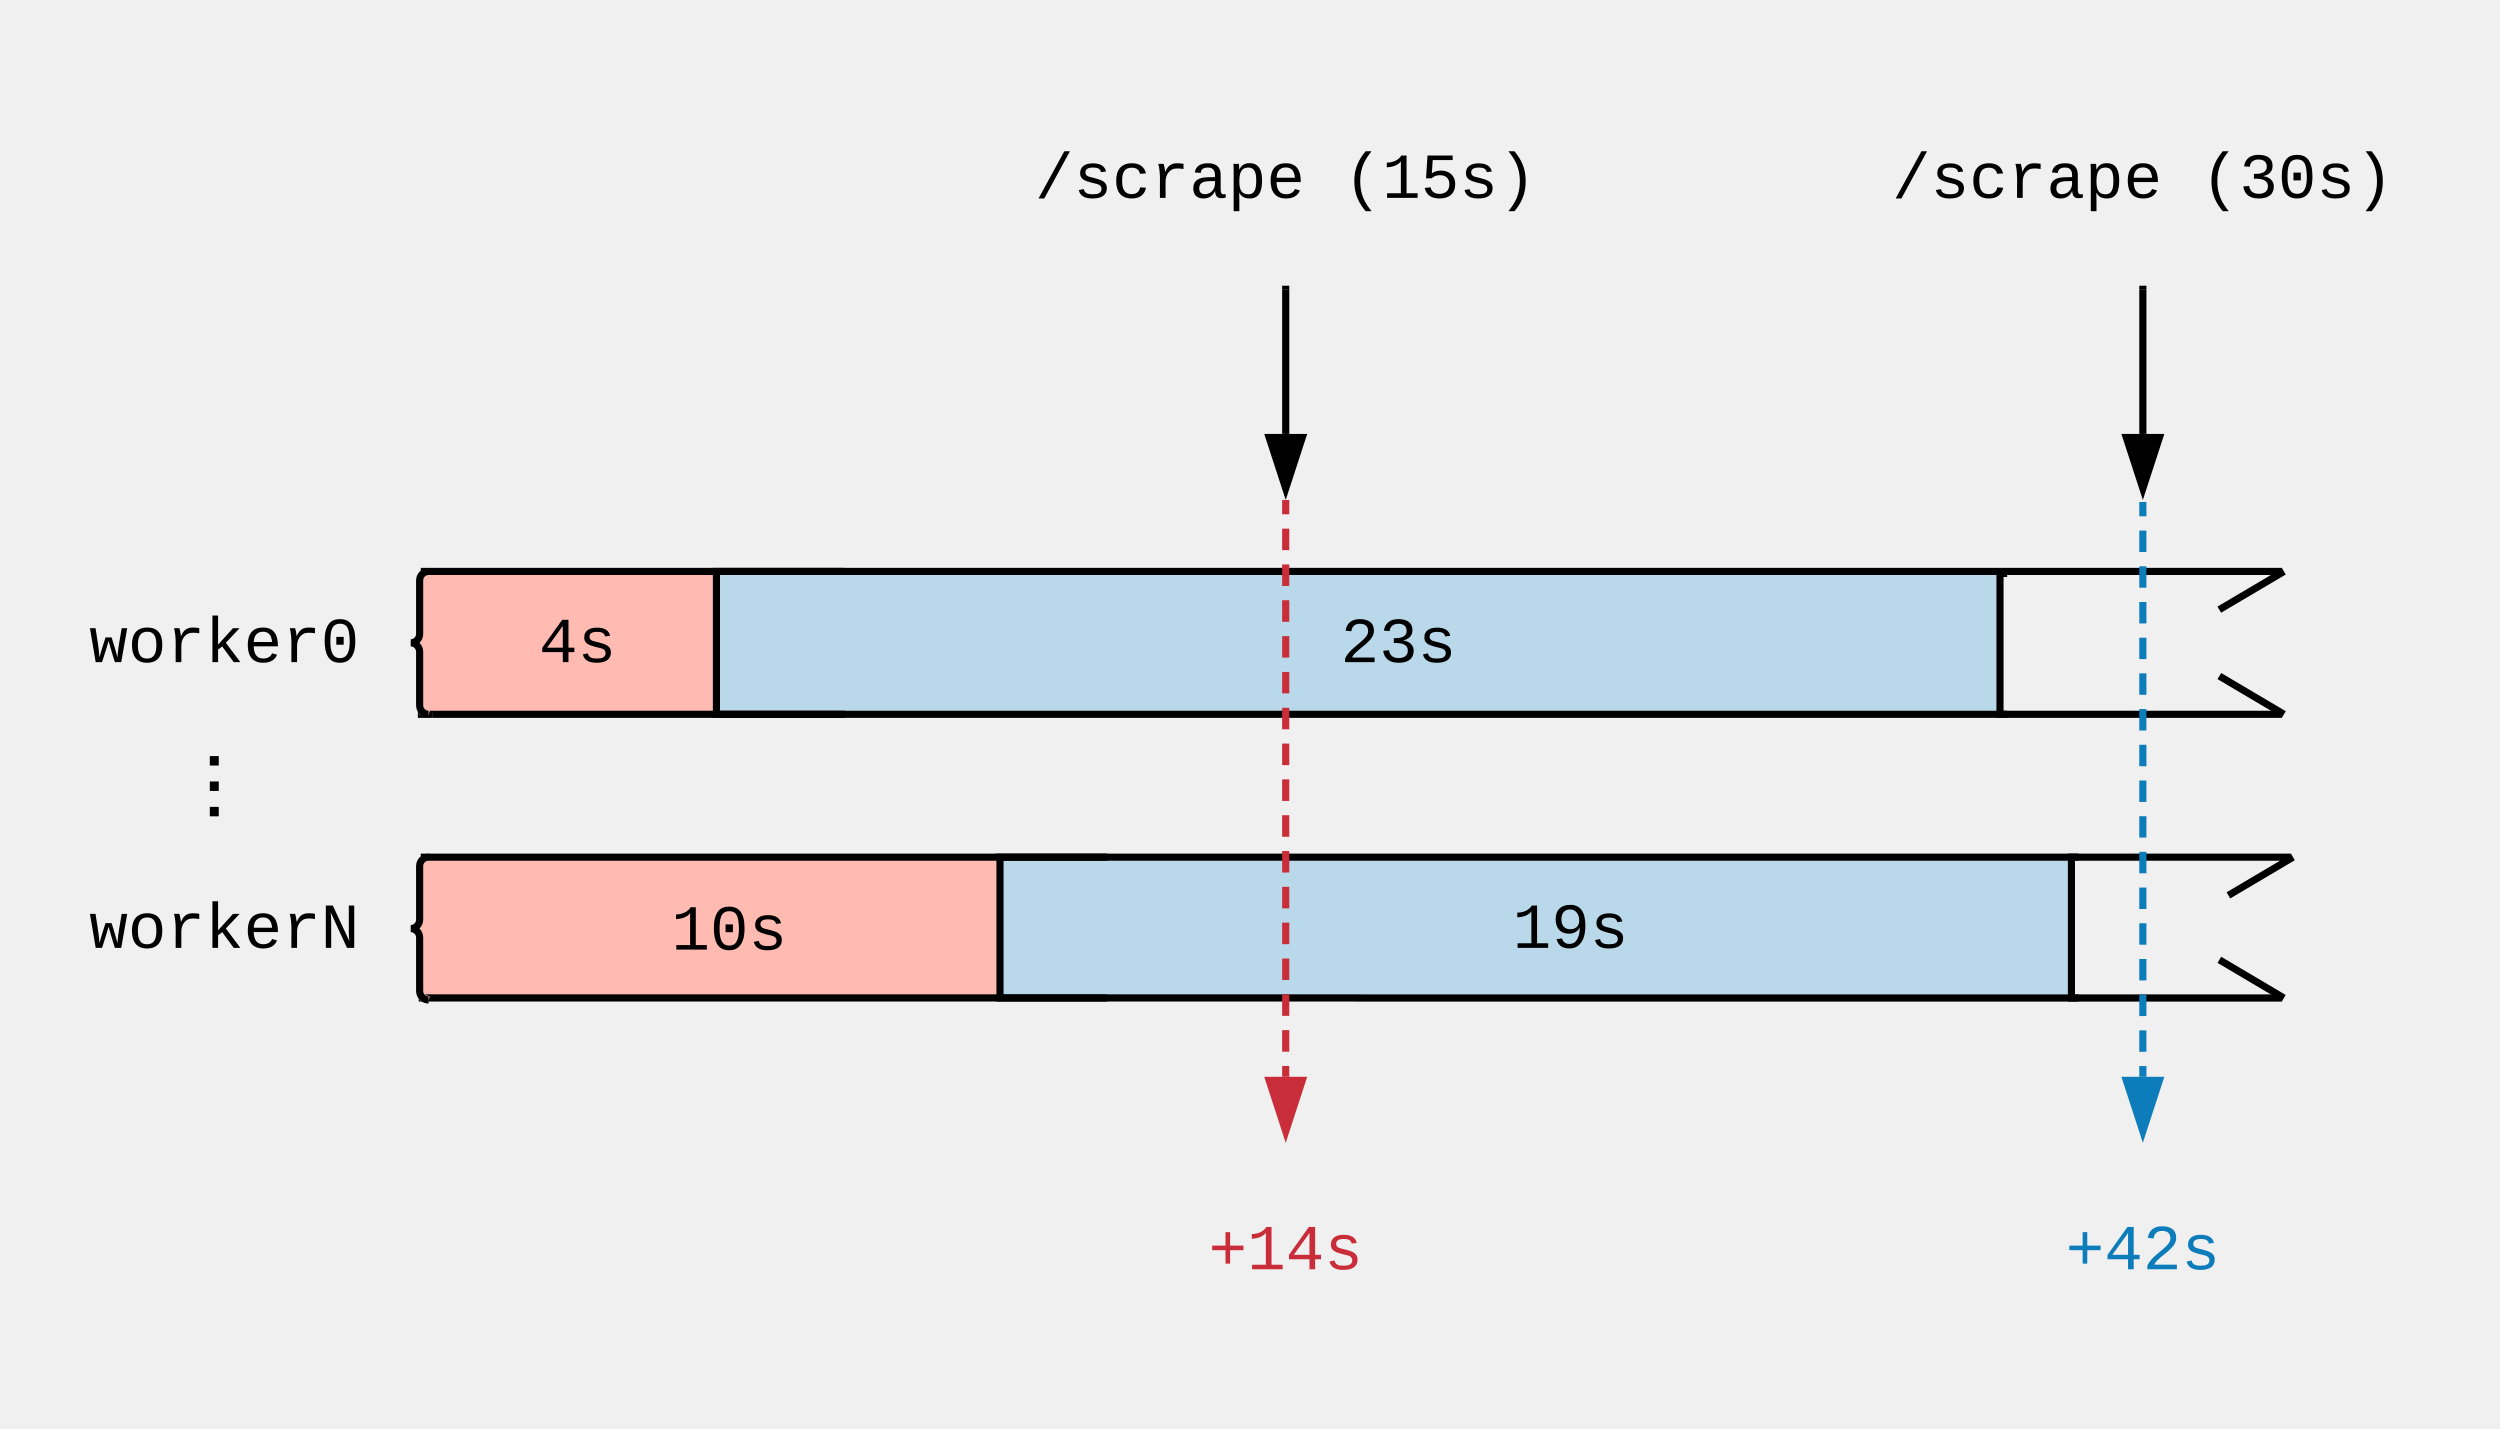
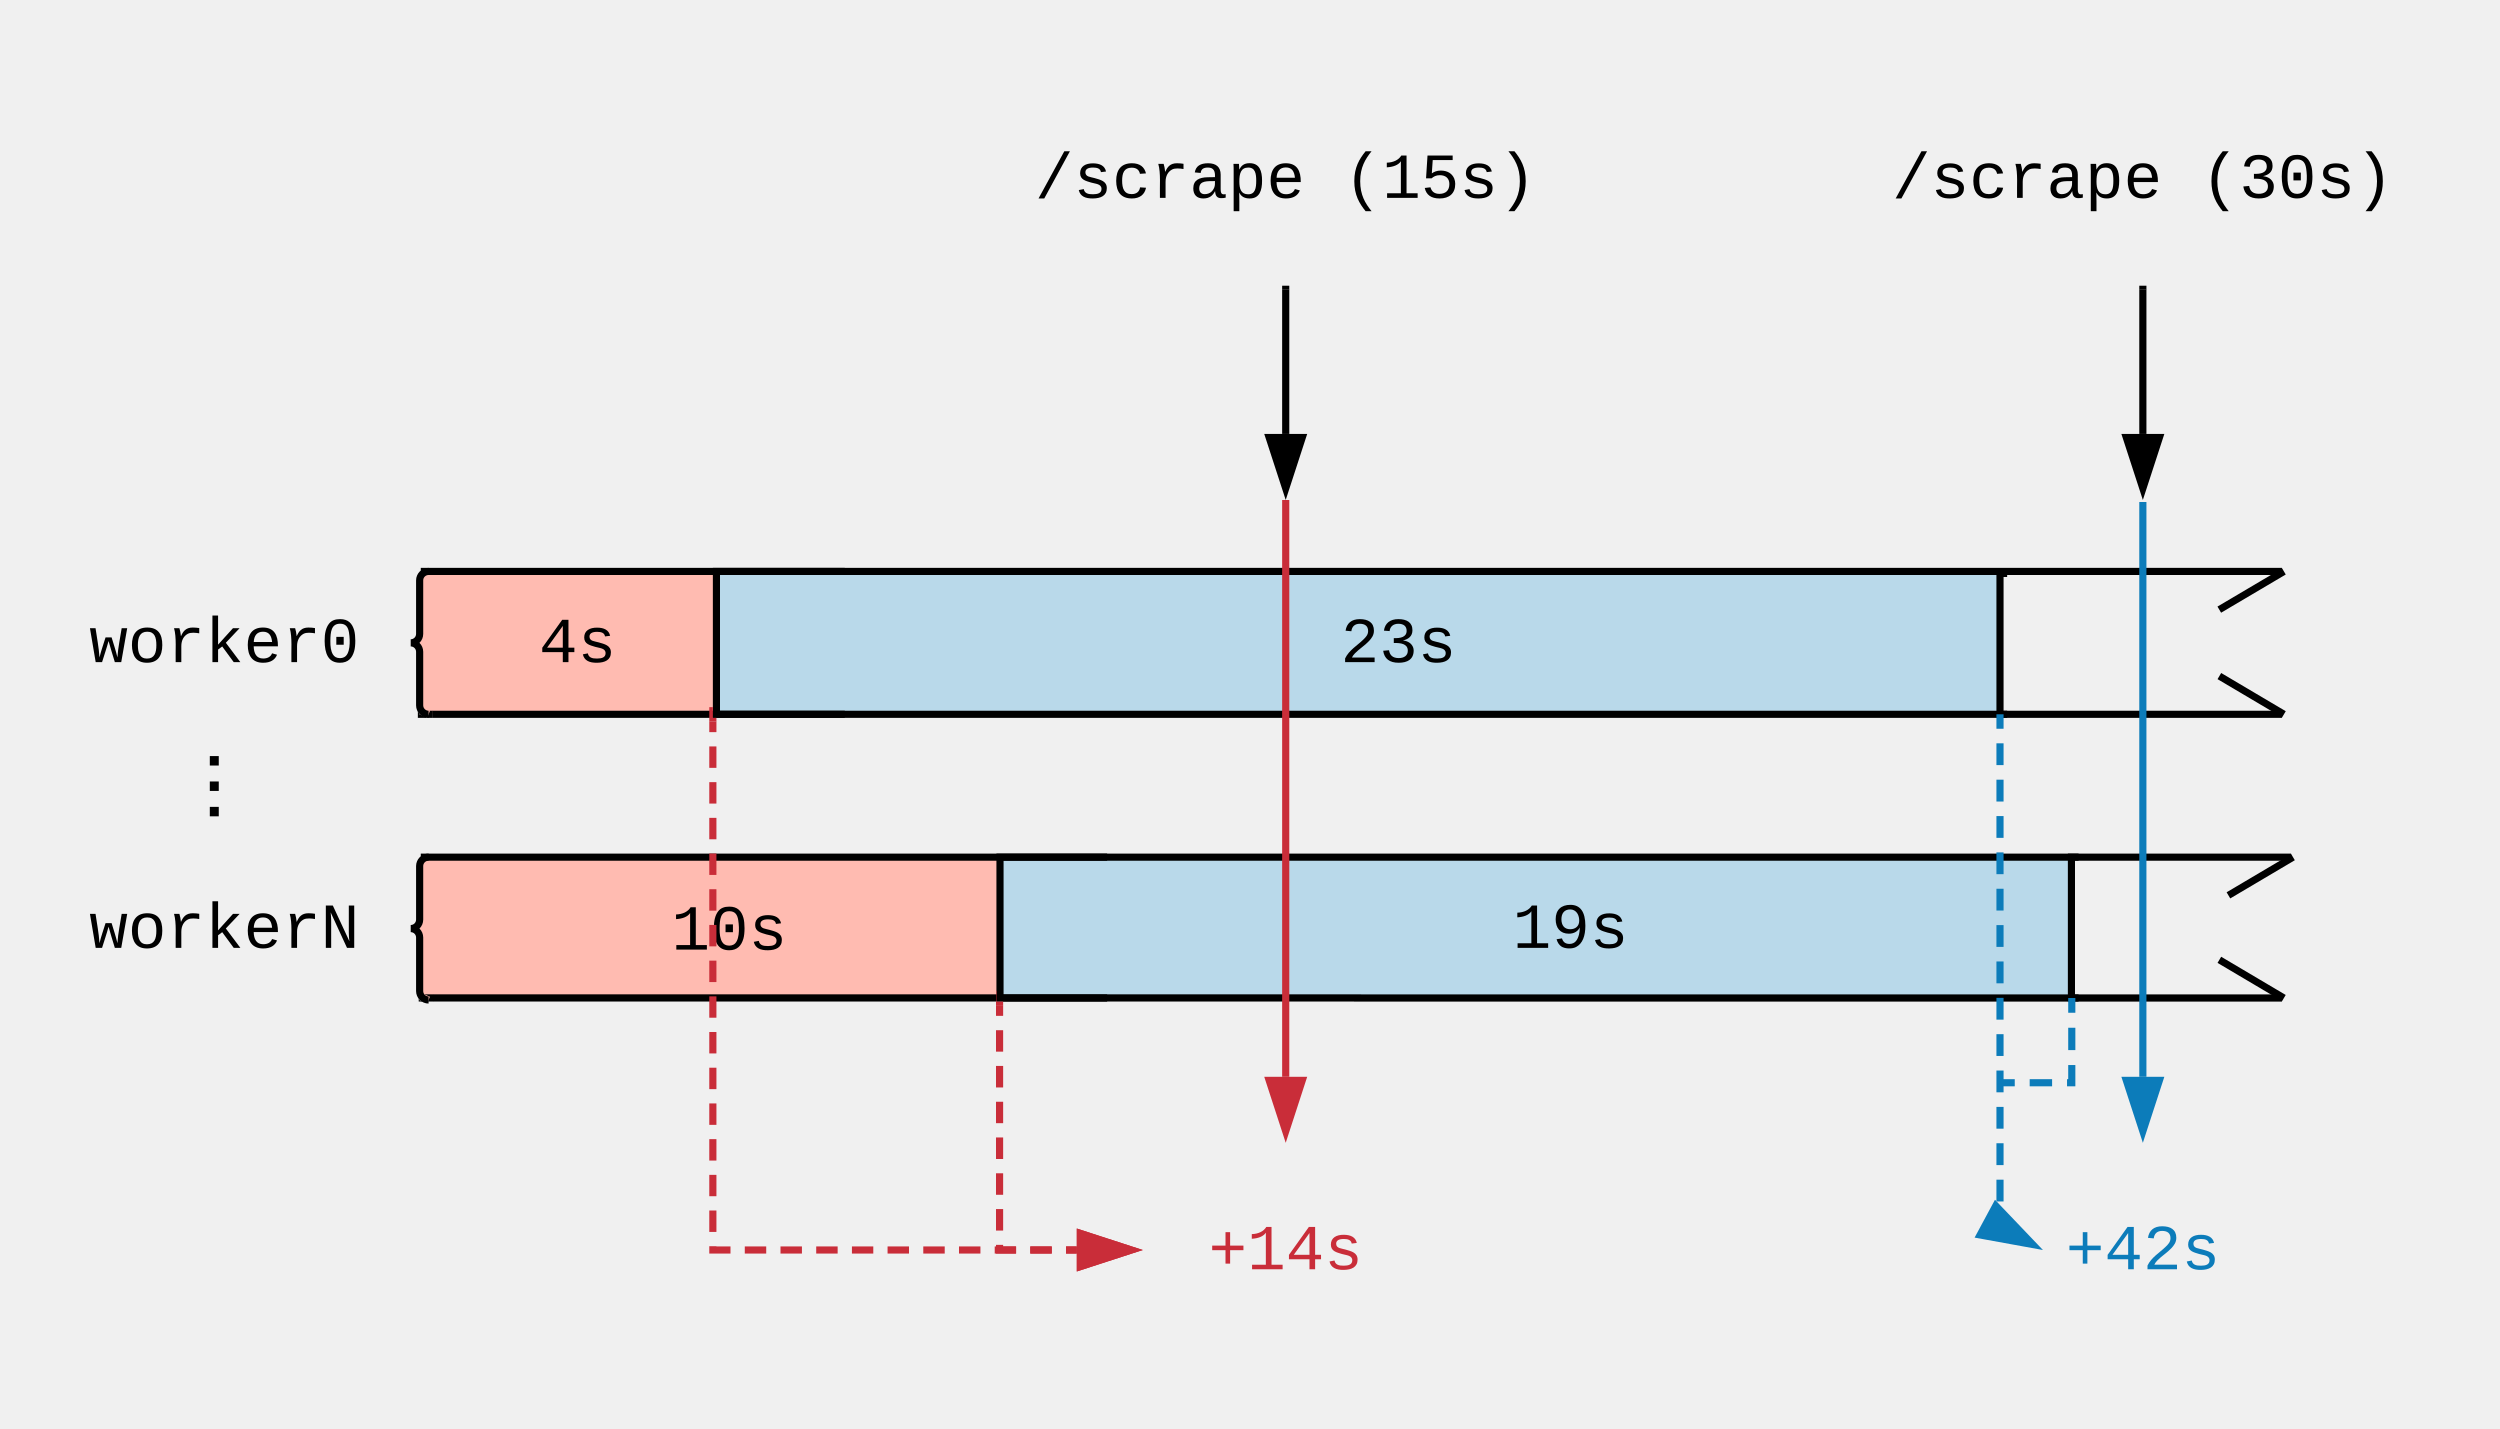
<svg xmlns="http://www.w3.org/2000/svg" xmlns:ns1="lucid" xmlns:xlink="http://www.w3.org/1999/xlink" width="700" height="400">
  <g transform="translate(-40 0)" ns1:page-tab-id="0_0">
    <path d="M157.54 160h83.07v40h-83.06z" fill="#ffbbb1" />
    <path d="M165.85 160h-8.3v40h8.3" stroke="#000" stroke-opacity="0" stroke-width="2" fill="none" />
    <use xlink:href="#a" transform="matrix(1,0,0,1,167.7332,165) translate(23.19824 20.39648)" />
    <path d="M157.54 240H320v40H157.54z" fill="#ffbbb1" />
    <path d="M173.8 240h-16.26v40h16.25" stroke="#000" stroke-opacity="0" stroke-width="2" fill="none" />
    <use xlink:href="#b" transform="matrix(1,0,0,1,172.6953,245) translate(55.29736 20.89648)" />
    <path d="M240.6 160H600v40H240.6z" fill="#3aa6dd" fill-opacity=".3" />
    <path d="M276.54 160H240.6v40h35.94" stroke="#000" stroke-width="2" fill="none" />
    <use xlink:href="#c" transform="matrix(1,0,0,1,268.0674,165) translate(147.2974 20.39648)" />
    <path d="M320 240h300v39.44H320z" fill="#3aa6dd" fill-opacity=".3" />
    <path d="M350 240h-30v39.44h30" stroke="#000" stroke-width="2" fill="none" />
    <use xlink:href="#d" transform="matrix(1,0,0,1,343.75,245) translate(119.7974 20.39648)" />
    <path d="M400 81v40.5" stroke="#000" stroke-width="2" fill="none" />
    <path d="M401 81.03h-2V80h2z" />
    <path d="M400 136.76l-4.64-14.26h9.28z" stroke="#000" stroke-width="2" />
    <path d="M60 160h100v40H60z" fill="none" />
    <path d="M160 200c-1.38 0-2.5-1.12-2.5-2.5v-15c0-1.38-1.12-2.5-2.5-2.5 1.38 0 2.5-1.12 2.5-2.5v-15c0-1.38 1.12-2.5 2.5-2.5" stroke="#000" stroke-width="2" fill="none" />
    <use xlink:href="#e" transform="matrix(1,0,0,1,65,165) translate(0 20.39648)" />
    <path d="M60 240h100v40H60z" fill="none" />
    <path d="M160 280c-1.38 0-2.5-1.12-2.5-2.5v-15c0-1.38-1.12-2.5-2.5-2.5 1.38 0 2.5-1.12 2.5-2.5v-15c0-1.38 1.12-2.5 2.5-2.5" stroke="#000" stroke-width="2" fill="none" />
    <use xlink:href="#f" transform="matrix(1,0,0,1,65,245) translate(0 20.39648)" />
    <path d="M157.82 160h521.13" stroke="#000" stroke-width="2" fill="none" />
    <path />
    <path d="M661.4 170.7l18.1-10.7M157.82 240H681.5" stroke="#000" stroke-width="2" fill="none" />
    <path />
    <path d="M663.96 250.7l18.08-10.7M161 200h517.95" stroke="#000" stroke-width="2" fill="none" />
    <path d="M161.03 201H157v-2h.04l.43 1.03 2.15.9.76-1.85-.18-.08h.83z" />
    <path d="M661.42 189.3L679.5 200M161.24 279.42h258.88v.02h258.83" stroke="#000" stroke-width="2" fill="none" />
    <path d="M157.47 280.03l.93.4h-1.16v-.94zm3.8.4h-1.44l.55-1.35-1.38-.58-.04-.08h2.3z" />
    <path d="M661.42 268.75l18.07 10.7" stroke="#000" stroke-width="2" fill="none" />
    <path d="M320 20h160v60H320z" stroke="#000" stroke-opacity="0" stroke-width="2" fill="#fff" fill-opacity="0" />
    <use xlink:href="#g" transform="matrix(1,0,0,1,325,25) translate(4.788574 30.39648)" />
    <use xlink:href="#h" transform="matrix(1,0,0,1,325,25) translate(91.20264 30.39648)" />
    <path d="M640 81v40.5" stroke="#000" stroke-width="2" fill="none" />
    <path d="M641 81.03h-2V80h2z" />
    <path d="M640 136.76l-4.64-14.26h9.28z" stroke="#000" stroke-width="2" />
-     <path d="M400 141v160.5" fill="none" />
-     <path d="M400 141v3m0 4.02v6.02m0 4v6.03m0 4v6.03m0 4.02v6m0 4.03v6m0 4.03v6.02m0 4v6.03m0 4v6.03m0 4v6.03m0 4v6.02m0 4v6.03m0 4v6.03m0 4.02v6m0 4.03v6.02m0 4v6.03m0 4v3.02M400 141.03V140" stroke="#c92d39" stroke-width="2" fill="none" />
+     <path d="M400 141v160.5M400 141.03V140" stroke="#c92d39" stroke-width="2" fill="none" />
    <path d="M400 316.76l-4.64-14.26h9.28z" stroke="#c92d39" stroke-width="2" fill="#c92d39" />
-     <path d="M640 141.56V301.5" fill="none" />
-     <path d="M640 141.56v3m0 4v6m0 4v6m0 4v6m0 4v5.98m0 4v6m0 4v6m0 4v6m0 4v6m0 4v5.98m0 4v6m0 4v6m0 4v6m0 4v6m0 4v5.98m0 4v6m0 4v3M640 141.6v-1.04" stroke="#0c7cba" stroke-width="2" fill="none" />
+     <path d="M640 141.56V301.5M640 141.6v-1.04" stroke="#0c7cba" stroke-width="2" fill="none" />
    <path d="M640 316.76l-4.64-14.26h9.28z" stroke="#0c7cba" stroke-width="2" fill="#0c7cba" />
    <path d="M80 188.63h40v54.8H80z" stroke="#000" stroke-opacity="0" stroke-width="2" fill="#fff" fill-opacity="0" />
    <use xlink:href="#i" transform="matrix(1,0,0,1,80,188.631) translate(14.6658 25.71875)" />
    <use xlink:href="#i" transform="matrix(1,0,0,1,80,188.631) translate(14.6658 32.82986)" />
    <use xlink:href="#j" transform="matrix(1,0,0,1,80,188.631) translate(14.6658 39.94097)" />
    <path d="M360 320h80v60h-80z" stroke="#000" stroke-opacity="0" stroke-width="2" fill="#fff" fill-opacity="0" />
    <use xlink:href="#k" transform="matrix(1,0,0,1,365,325) translate(13.39648 30.39648)" />
-     <path d="M600 320h80v60h-80z" stroke="#000" stroke-opacity="0" stroke-width="2" fill="#fff" fill-opacity="0" />
-     <use xlink:href="#l" transform="matrix(1,0,0,1,605,325) translate(13.39648 30.39648)" />
+     <path d="M612.03 320h55.94v60h-55.94z" stroke="#000" stroke-opacity="0" stroke-width="2" fill="#fff" fill-opacity="0" />
+     <use xlink:href="#l" transform="matrix(1,0,0,1,617.032,325) translate(1.396484 30.39648)" />
    <path d="M620 240h20v39.44h-20z" fill-opacity="0" />
    <path d="M622 240h-2v39.44h2" stroke="#000" stroke-width="2" fill="none" />
    <path d="M600 160.56h20V200h-20z" fill-opacity="0" />
    <path d="M602 160.56h-2V200h2" stroke="#000" stroke-width="2" fill="none" />
    <path d="M560 20h160v60H560z" stroke="#000" stroke-opacity="0" stroke-width="2" fill="#fff" fill-opacity="0" />
-     <g>
-       <use xlink:href="#g" transform="matrix(1,0,0,1,565,25) translate(4.788574 30.39648)" />
-       <use xlink:href="#m" transform="matrix(1,0,0,1,565,25) translate(91.20264 30.39648)" />
-     </g>
+     <use xlink:href="#g" transform="matrix(1,0,0,1,565,25) translate(4.788574 30.39648)" />
+     <use xlink:href="#m" transform="matrix(1,0,0,1,565,25) translate(91.20264 30.39648)" />
+     <path d="M239.6 202v148h101.9" fill="none" />
+     <path d="M239.6 202v3m0 4v6m0 4v6m0 4v6m0 3.98v6m0 4v6m0 4v6m0 4v6m0 4v5.98m0 4v6m0 4v6m0 4v6m0 4v6m0 4v5.98m0 4v6m0 4V350h4.94m4 0h6m4 0h6m4 0h6m4 0h5.98m4 0h6m4 0h6m4 0h6m4 0h6m3.98 0h6m4 0h3" stroke="#c92d39" stroke-width="2" fill="none" />
+     <path d="M239.6 201h1v1.03h-2V198h1z" fill="#c92d39" />
+     <path d="M356.76 350l-14.26 4.64v-9.28z" stroke="#c92d39" stroke-width="2" fill="#c92d39" />
+     <path d="M319.88 281.44V350h21.62" fill="none" />
+     <path d="M319.88 281.44v3m0 4.02v6m0 4v6.03m0 4v6m0 4v6.03m0 4v6.02m0 4v6.02m0 4V350h4.58m4 0h6.02m4 0h3.02" stroke="#c92d39" stroke-width="2" fill="none" />
+     <path d="M319 280.44h1.88v1.03h-2v-4.03h.12z" fill="#c92d39" />
+     <path d="M356.76 350l-14.26 4.64v-9.28z" stroke="#c92d39" stroke-width="2" fill="#c92d39" />
+     <path d="M600 201v142.53" fill="none" />
+     <path d="M600 201v3.05m0 4.08v6.1m0 4.08v6.12m0 4.07v6.1m0 4.07v6.1m0 4.08v6.1m0 4.08v6.1m0 4.08v6.12m0 4.07v6.1m0 4.07v6.1m0 4.08v6.1m0 4.08v6.1m0 4.08v6.12m0 4.08v6.1m0 4.08v3.05M600 201.03V200" stroke="#0c7cba" stroke-width="2" fill="none" />
+     <path d="M609.18 348.47l-14.76-2.68 4.4-8.17z" stroke="#0c7cba" stroke-width="2" fill="#0c7cba" />
+     <path d="M620.1 280.44v22.72H601" fill="none" />
+     <path d="M620.1 280.44v3.13m0 4.2v6.26m0 4.18v4.96h-1.33m-4.18 0h-6.28m-4.18 0H601M620.1 280.46v-1.02M601.03 303.16H600" stroke="#0c7cba" stroke-width="2" fill="none" />
    <defs>
      <path d="M937-319V0H757v-319H103v-140l635-890h199v888h188v142H937zm-180-835L257-461h500v-693" id="n" />
      <path d="M873-819c-18-114-119-146-250-146-163 0-245 50-245 151 0 151 170 148 294 185 182 54 388 94 388 320 0 240-189 325-439 329-245 4-410-69-454-268l159-31c24 133 136 168 295 165 144-2 270-31 270-171 0-164-195-160-331-202-167-52-350-87-350-299 0-218 173-315 413-313 220 2 373 77 412 260" id="o" />
      <g id="a">
        <use transform="matrix(0.008789062,0,0,0.008789062,0,0)" xlink:href="#n" />
        <use transform="matrix(0.008789062,0,0,0.008789062,10.80176,0)" xlink:href="#o" />
      </g>
      <path d="M148-1120c216-7 379-89 463-229h166v1204h353V0H157v-145h439v-1021c-79 124-254 184-448 194v-148" id="p" />
      <path d="M1065-1013c47 164 49 500-1 665C999-130 875 20 611 20c-377 0-484-300-487-695-2-245 41-425 141-551 77-98 191-144 352-144 261 0 386 140 448 357zM741-155c199-92 203-504 159-785-26-168-96-284-283-284-281 0-308 256-311 549-2 181 18 324 80 428 46 77 115 118 227 120 47 0 90-10 128-28zM496-555v-249h235v249H496" id="q" />
      <g id="b">
        <use transform="matrix(0.008789062,0,0,0.008789062,0,0)" xlink:href="#p" />
        <use transform="matrix(0.008789062,0,0,0.008789062,10.80176,0)" xlink:href="#q" />
        <use transform="matrix(0.008789062,0,0,0.008789062,21.60352,0)" xlink:href="#o" />
      </g>
      <path d="M611-1370c266 0 451 106 451 368 0 147-77 243-154 327-132 144-316 255-451 395-42 44-75 87-96 134h723V0H144v-117c124-264 387-411 582-603 73-72 151-147 151-271 0-161-104-231-266-231-163 0-249 90-268 238l-184-17c35-233 185-369 452-369" id="r" />
      <path d="M1060-1016c0 191-128 285-295 323v4c154 18 262 91 313 209 14 35 21 72 21 110 0 277-194 390-478 390-292 0-457-129-493-382l186-17c24 161 121 250 307 250 172 1 298-80 291-247-8-208-220-239-446-233v-156c217 9 409-34 409-232 0-152-102-225-264-225-159 0-264 88-278 233l-181-14c33-239 196-367 461-367 264 0 447 102 447 354" id="s" />
      <g id="c">
        <use transform="matrix(0.008789062,0,0,0.008789062,0,0)" xlink:href="#r" />
        <use transform="matrix(0.008789062,0,0,0.008789062,10.80176,0)" xlink:href="#s" />
        <use transform="matrix(0.008789062,0,0,0.008789062,21.60352,0)" xlink:href="#o" />
      </g>
      <path d="M141-911c0-296 172-459 469-459 157 0 276 55 356 166s121 278 121 501c-1 324-87 567-297 677-134 70-367 56-475-22-71-52-117-126-145-226l172-27c34 111 103 176 238 176 187 0 261-138 304-298 16-65 24-141 25-227-59 121-177 199-350 199-275 0-418-184-418-460zm461 318c168 0 289-96 289-269 0-158-59-275-163-332-36-20-77-30-124-30-187 0-280 125-280 313s90 318 278 318" id="t" />
      <g id="d">
        <use transform="matrix(0.008789062,0,0,0.008789062,0,0)" xlink:href="#p" />
        <use transform="matrix(0.008789062,0,0,0.008789062,10.80176,0)" xlink:href="#t" />
        <use transform="matrix(0.008789062,0,0,0.008789062,21.60352,0)" xlink:href="#o" />
      </g>
      <path d="M1018 0H814c-67-224-138-444-200-673C552-442 476-224 407 0H204L21-1082h178c43 310 105 601 126 933 54-225 128-425 193-638h193c63 212 134 415 185 638 22-336 90-622 136-933h176" id="u" />
      <path d="M615-1102c343 0 484 203 482 560-1 347-147 562-488 562-336 0-475-219-479-562-4-349 156-560 485-560zm-8 989c240 0 301-180 301-429 0-245-55-427-290-427-236 0-299 181-299 427 0 243 61 429 288 429" id="v" />
      <path d="M839-1102c70 0 148 7 206 17v167c-112-18-268-36-363 15-129 69-208 203-208 395V0H294c-10-367 32-789-52-1082h171c21 75 41 161 48 250h5c67-152 152-270 373-270" id="w" />
      <path d="M914 0L548-499l-132 98V0H236v-1484h180v927l475-525h211L663-617 1125 0H914" id="x" />
      <path d="M617-1102c355 0 481 238 477 599H322c5 222 84 388 301 388 144 0 244-59 284-166l158 45C1002-72 854 20 623 20c-342 0-490-220-490-568 0-346 151-554 484-554zm291 461c-18-192-90-328-289-328-194 0-287 128-295 328h584" id="y" />
      <g id="e">
        <use transform="matrix(0.008789062,0,0,0.008789062,0,0)" xlink:href="#u" />
        <use transform="matrix(0.008789062,0,0,0.008789062,10.80176,0)" xlink:href="#v" />
        <use transform="matrix(0.008789062,0,0,0.008789062,21.60352,0)" xlink:href="#w" />
        <use transform="matrix(0.008789062,0,0,0.008789062,32.40527,0)" xlink:href="#x" />
        <use transform="matrix(0.008789062,0,0,0.008789062,43.20703,0)" xlink:href="#y" />
        <use transform="matrix(0.008789062,0,0,0.008789062,54.00879,0)" xlink:href="#w" />
        <use transform="matrix(0.008789062,0,0,0.008789062,64.81055,0)" xlink:href="#q" />
      </g>
      <path d="M912-211c-10-84-18-177-18-274v-864h172V0H836L316-1130c7 79 16 167 16 254V0H162v-1349h222" id="z" />
      <g id="f">
        <use transform="matrix(0.008789062,0,0,0.008789062,0,0)" xlink:href="#u" />
        <use transform="matrix(0.008789062,0,0,0.008789062,10.80176,0)" xlink:href="#v" />
        <use transform="matrix(0.008789062,0,0,0.008789062,21.60352,0)" xlink:href="#w" />
        <use transform="matrix(0.008789062,0,0,0.008789062,32.40527,0)" xlink:href="#x" />
        <use transform="matrix(0.008789062,0,0,0.008789062,43.20703,0)" xlink:href="#y" />
        <use transform="matrix(0.008789062,0,0,0.008789062,54.00879,0)" xlink:href="#w" />
        <use transform="matrix(0.008789062,0,0,0.008789062,64.81055,0)" xlink:href="#z" />
      </g>
      <path d="M114 20l821-1504h178L296 20H114" id="A" />
      <path d="M631 20c-350 0-501-215-501-562 0-355 162-560 502-560 250 0 399 118 446 323l-192 14c-23-124-109-196-262-196-242 0-305 171-305 415 1 245 61 427 304 427 151 0 248-77 267-215l190 12C1039-107 883 20 631 20" id="B" />
      <path d="M1000-272c3 95 12 159 101 161 21 0 41-3 59-7V-6c-44 10-86 16-139 16-141 2-191-84-197-217h-6C748-76 648 20 446 20c-207 0-318-120-318-322 0-266 194-348 454-354l236-4c12-191-40-305-222-305-140 0-220 47-232 172l-188-17c33-204 181-292 423-292 255 0 401 118 401 364v466zm-683-27c0 109 63 184 175 182 166-3 259-96 306-217 24-65 20-120 20-200-232 7-501-28-501 235" id="C" />
      <path d="M698-1104c312 3 392 244 392 558 0 315-82 566-392 566-169 0-277-65-331-184h-5c8 188 2 394 4 589H185V-858c0-76-1-156-6-224h175c6 52 9 120 10 178h4c58-122 150-202 330-200zm-49 991c225 0 255-203 255-433 0-225-32-419-253-419-236 0-285 192-285 441 0 237 53 411 283 411" id="D" />
      <g id="g">
        <use transform="matrix(0.008789062,0,0,0.008789062,0,0)" xlink:href="#A" />
        <use transform="matrix(0.008789062,0,0,0.008789062,10.80176,0)" xlink:href="#o" />
        <use transform="matrix(0.008789062,0,0,0.008789062,21.60352,0)" xlink:href="#B" />
        <use transform="matrix(0.008789062,0,0,0.008789062,32.40527,0)" xlink:href="#w" />
        <use transform="matrix(0.008789062,0,0,0.008789062,43.20703,0)" xlink:href="#C" />
        <use transform="matrix(0.008789062,0,0,0.008789062,54.00879,0)" xlink:href="#D" />
        <use transform="matrix(0.008789062,0,0,0.008789062,64.81055,0)" xlink:href="#y" />
      </g>
      <path d="M891-1484c-201 251-362 514-362 954 0 441 161 704 362 955H701C500 176 342-90 342-532c0-440 159-704 359-952h190" id="E" />
      <path d="M353-779c69-51 166-92 291-90 218 3 357 100 423 255 21 52 32 109 32 170 0 305-189 464-500 464-268 0-424-116-471-335l182-21c35 130 124 212 293 209 198-4 309-114 309-313 0-182-118-282-305-282-120 0-198 45-262 101H169l47-728h801v145H382" id="F" />
      <path d="M528-1484c201 248 357 511 357 952 0 442-156 709-357 957H336C537 174 700-89 700-530c0-440-163-703-364-954h192" id="G" />
      <g id="h">
        <use transform="matrix(0.008789062,0,0,0.008789062,0,0)" xlink:href="#E" />
        <use transform="matrix(0.008789062,0,0,0.008789062,10.80176,0)" xlink:href="#p" />
        <use transform="matrix(0.008789062,0,0,0.008789062,21.60352,0)" xlink:href="#F" />
        <use transform="matrix(0.008789062,0,0,0.008789062,32.40527,0)" xlink:href="#o" />
        <use transform="matrix(0.008789062,0,0,0.008789062,43.20703,0)" xlink:href="#G" />
      </g>
      <path d="M470 0v-305h289V0H470" id="H" />
      <use transform="matrix(0.008680556,0,0,0.008680556,0,0)" xlink:href="#H" id="i" />
      <use transform="matrix(0.008680556,0,0,0.008680556,0,0)" xlink:href="#H" id="j" />
      <path fill="#c92d39" d="M687-608v428H540v-428H116v-146h424v-428h147v428h424v146H687" id="I" />
      <path fill="#c92d39" d="M148-1120c216-7 379-89 463-229h166v1204h353V0H157v-145h439v-1021c-79 124-254 184-448 194v-148" id="J" />
      <path fill="#c92d39" d="M937-319V0H757v-319H103v-140l635-890h199v888h188v142H937zm-180-835L257-461h500v-693" id="K" />
      <path fill="#c92d39" d="M873-819c-18-114-119-146-250-146-163 0-245 50-245 151 0 151 170 148 294 185 182 54 388 94 388 320 0 240-189 325-439 329-245 4-410-69-454-268l159-31c24 133 136 168 295 165 144-2 270-31 270-171 0-164-195-160-331-202-167-52-350-87-350-299 0-218 173-315 413-313 220 2 373 77 412 260" id="L" />
      <g id="k">
        <use transform="matrix(0.008789062,0,0,0.008789062,0,0)" xlink:href="#I" />
        <use transform="matrix(0.008789062,0,0,0.008789062,10.80176,0)" xlink:href="#J" />
        <use transform="matrix(0.008789062,0,0,0.008789062,21.60352,0)" xlink:href="#K" />
        <use transform="matrix(0.008789062,0,0,0.008789062,32.40527,0)" xlink:href="#L" />
      </g>
      <path fill="#0c7cba" d="M687-608v428H540v-428H116v-146h424v-428h147v428h424v146H687" id="M" />
      <path fill="#0c7cba" d="M937-319V0H757v-319H103v-140l635-890h199v888h188v142H937zm-180-835L257-461h500v-693" id="N" />
      <path fill="#0c7cba" d="M611-1370c266 0 451 106 451 368 0 147-77 243-154 327-132 144-316 255-451 395-42 44-75 87-96 134h723V0H144v-117c124-264 387-411 582-603 73-72 151-147 151-271 0-161-104-231-266-231-163 0-249 90-268 238l-184-17c35-233 185-369 452-369" id="O" />
      <path fill="#0c7cba" d="M873-819c-18-114-119-146-250-146-163 0-245 50-245 151 0 151 170 148 294 185 182 54 388 94 388 320 0 240-189 325-439 329-245 4-410-69-454-268l159-31c24 133 136 168 295 165 144-2 270-31 270-171 0-164-195-160-331-202-167-52-350-87-350-299 0-218 173-315 413-313 220 2 373 77 412 260" id="P" />
      <g id="l">
        <use transform="matrix(0.008789062,0,0,0.008789062,0,0)" xlink:href="#M" />
        <use transform="matrix(0.008789062,0,0,0.008789062,10.80176,0)" xlink:href="#N" />
        <use transform="matrix(0.008789062,0,0,0.008789062,21.60352,0)" xlink:href="#O" />
        <use transform="matrix(0.008789062,0,0,0.008789062,32.40527,0)" xlink:href="#P" />
      </g>
      <g id="m">
        <use transform="matrix(0.008789062,0,0,0.008789062,0,0)" xlink:href="#E" />
        <use transform="matrix(0.008789062,0,0,0.008789062,10.80176,0)" xlink:href="#s" />
        <use transform="matrix(0.008789062,0,0,0.008789062,21.60352,0)" xlink:href="#q" />
        <use transform="matrix(0.008789062,0,0,0.008789062,32.40527,0)" xlink:href="#o" />
        <use transform="matrix(0.008789062,0,0,0.008789062,43.20703,0)" xlink:href="#G" />
      </g>
    </defs>
  </g>
</svg>
